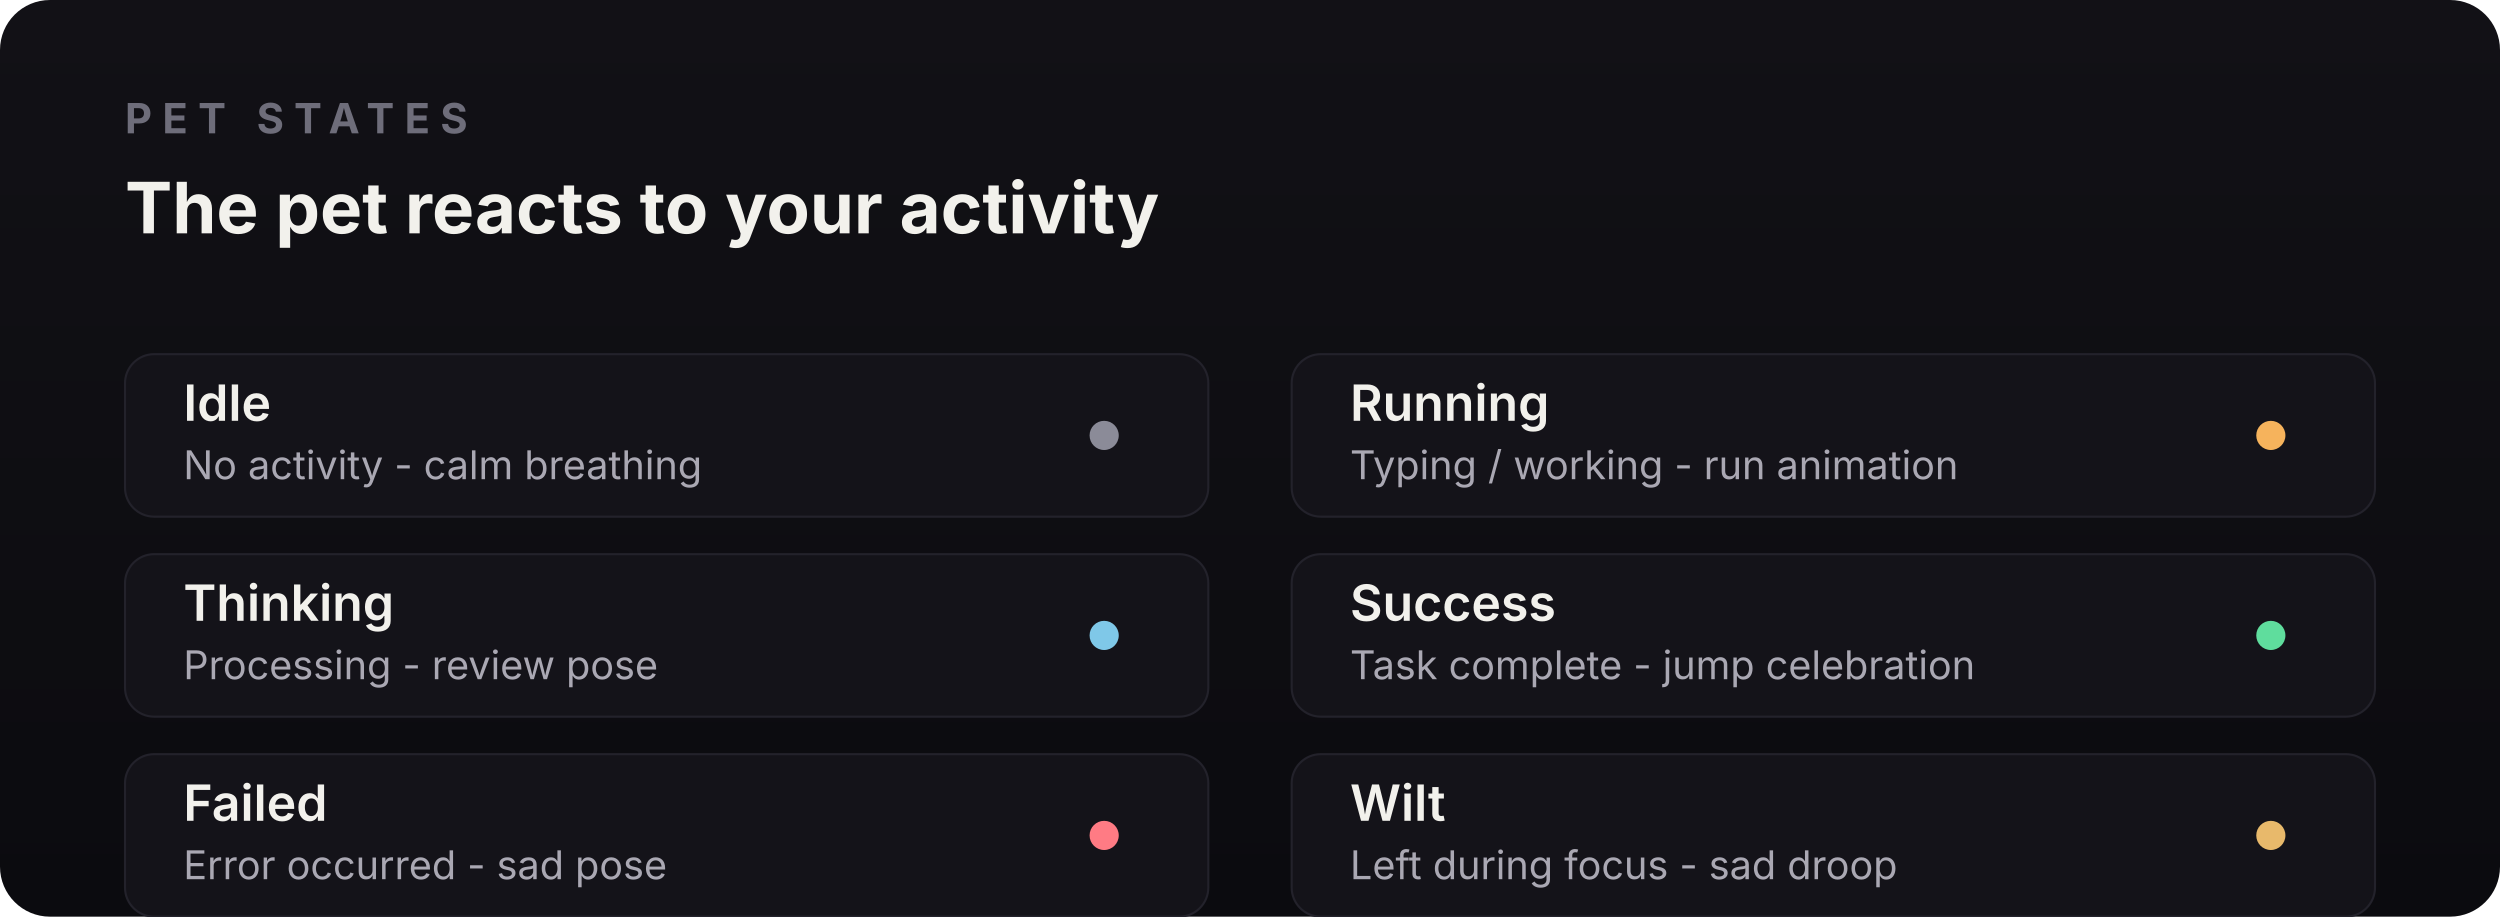
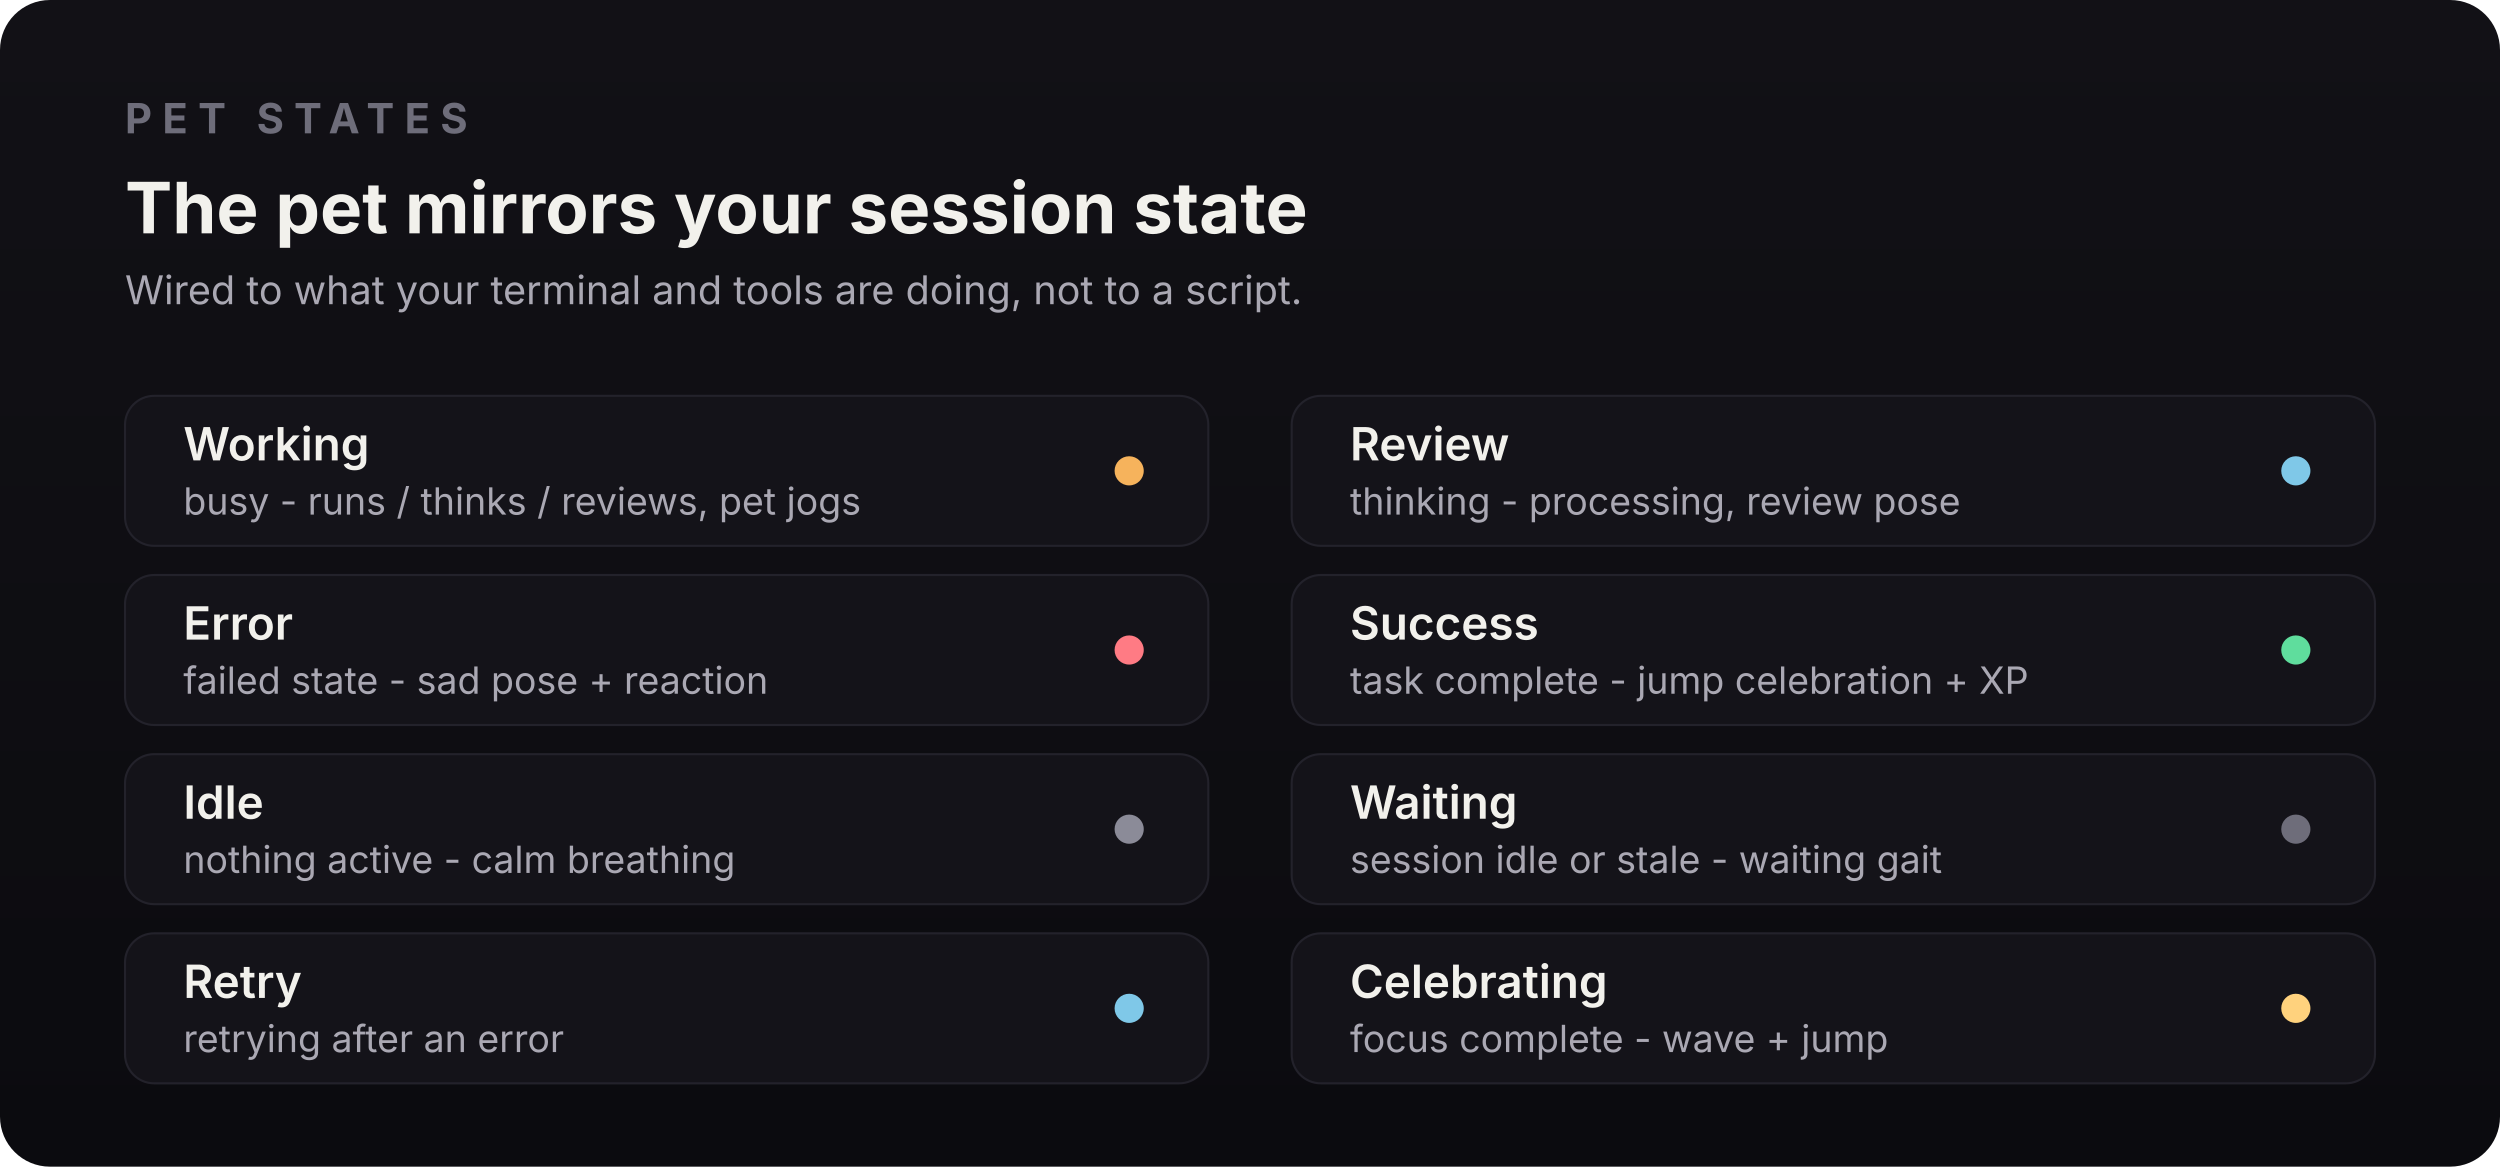
- <svg xmlns="http://www.w3.org/2000/svg" width="1200" height="440" viewBox="0 0 1200 440" role="img" aria-labelledby="title desc">
+ <svg xmlns="http://www.w3.org/2000/svg" width="1200" height="560" viewBox="0 0 1200 560" role="img" aria-labelledby="title desc">
  <defs>
    <linearGradient id="bg" x1="0" y1="0" x2="0" y2="1">
      <stop offset="0" stop-color="#121116" />
      <stop offset="1" stop-color="#0b0b0f" />
    </linearGradient>
    <linearGradient id="bar" x1="0" y1="0" x2="1" y2="0">
      <stop offset="0" stop-color="#f6b35c" />
      <stop offset="1" stop-color="#ff7a6a" />
    </linearGradient>
  </defs>
-   <rect width="1200" height="440" rx="24" fill="url(#bg)" />
+   <rect width="1200" height="560" rx="24" fill="url(#bg)" />
  <g id="head" font-family="-apple-system, BlinkMacSystemFont, Segoe UI, sans-serif">
    <text x="60" y="64" fill="#6e6d7a" font-size="20" font-weight="650" letter-spacing="5">PET STATES</text>
-     <text x="60" y="112" fill="#f2f1ec" font-size="34" font-weight="650">The pet reacts to your activity</text>
+     <text x="60" y="112" fill="#f2f1ec" font-size="34" font-weight="650">The pet mirrors your session state</text>
+     <text x="60" y="146" fill="#aaa8b3" font-size="19">Wired to what your terminal and tools are doing, not to a script.</text>
  </g>
  <g id="states" font-family="-apple-system, BlinkMacSystemFont, Segoe UI, sans-serif">
-     <g transform="translate(60 170)">
-       <rect width="520" height="78" rx="14" fill="#141319" stroke="#23222b" />
-       <text x="28" y="32" fill="#f2f1ec" font-size="24" font-weight="600">Idle</text>
-       <text x="28" y="60" fill="#aaa8b3" font-size="19">No activity - calm breathing</text>
-       <circle cx="470" cy="39" r="7" fill="#8b8b98" />
+     <g transform="translate(60 190)">
+       <rect width="520" height="72" rx="14" fill="#141319" stroke="#23222b" />
+       <text x="28" y="31" fill="#f2f1ec" font-size="22" font-weight="600">Working</text>
+       <text x="28" y="57" fill="#aaa8b3" font-size="18">busy - runs / thinks / reviews, pet jogs</text>
+       <circle cx="482" cy="36" r="7" fill="#f6b35c" />
    </g>
-     <g transform="translate(620 170)">
-       <rect width="520" height="78" rx="14" fill="#141319" stroke="#23222b" />
-       <text x="28" y="32" fill="#f2f1ec" font-size="24" font-weight="600">Running</text>
-       <text x="28" y="60" fill="#aaa8b3" font-size="19">Typing / working - run animation</text>
-       <circle cx="470" cy="39" r="7" fill="#f6b35c" />
+     <g transform="translate(620 190)">
+       <rect width="520" height="72" rx="14" fill="#141319" stroke="#23222b" />
+       <text x="28" y="31" fill="#f2f1ec" font-size="22" font-weight="600">Review</text>
+       <text x="28" y="57" fill="#aaa8b3" font-size="18">thinking - processing, review pose</text>
+       <circle cx="482" cy="36" r="7" fill="#7fc8e8" />
    </g>
-     <g transform="translate(60 266)">
-       <rect width="520" height="78" rx="14" fill="#141319" stroke="#23222b" />
-       <text x="28" y="32" fill="#f2f1ec" font-size="24" font-weight="600">Thinking</text>
-       <text x="28" y="60" fill="#aaa8b3" font-size="19">Processing - review pose</text>
-       <circle cx="470" cy="39" r="7" fill="#7fc8e8" />
+     <g transform="translate(60 276)">
+       <rect width="520" height="72" rx="14" fill="#141319" stroke="#23222b" />
+       <text x="28" y="31" fill="#f2f1ec" font-size="22" font-weight="600">Error</text>
+       <text x="28" y="57" fill="#aaa8b3" font-size="18">failed state - sad pose + reaction</text>
+       <circle cx="482" cy="36" r="7" fill="#ff7b84" />
    </g>
-     <g transform="translate(620 266)">
-       <rect width="520" height="78" rx="14" fill="#141319" stroke="#23222b" />
-       <text x="28" y="32" fill="#f2f1ec" font-size="24" font-weight="600">Success</text>
-       <text x="28" y="60" fill="#aaa8b3" font-size="19">Task complete - jump celebration</text>
-       <circle cx="470" cy="39" r="7" fill="#5fdd9d" />
+     <g transform="translate(620 276)">
+       <rect width="520" height="72" rx="14" fill="#141319" stroke="#23222b" />
+       <text x="28" y="31" fill="#f2f1ec" font-size="22" font-weight="600">Success</text>
+       <text x="28" y="57" fill="#aaa8b3" font-size="18">task complete - jump celebration + XP</text>
+       <circle cx="482" cy="36" r="7" fill="#5fdd9d" />
    </g>
    <g transform="translate(60 362)">
-       <rect width="520" height="78" rx="14" fill="#141319" stroke="#23222b" />
-       <text x="28" y="32" fill="#f2f1ec" font-size="24" font-weight="600">Failed</text>
-       <text x="28" y="60" fill="#aaa8b3" font-size="19">Error occurred - sad pose</text>
-       <circle cx="470" cy="39" r="7" fill="#ff7b84" />
+       <rect width="520" height="72" rx="14" fill="#141319" stroke="#23222b" />
+       <text x="28" y="31" fill="#f2f1ec" font-size="22" font-weight="600">Idle</text>
+       <text x="28" y="57" fill="#aaa8b3" font-size="18">nothing active - calm breathing</text>
+       <circle cx="482" cy="36" r="7" fill="#8b8b98" />
    </g>
    <g transform="translate(620 362)">
-       <rect width="520" height="78" rx="14" fill="#141319" stroke="#23222b" />
-       <text x="28" y="32" fill="#f2f1ec" font-size="24" font-weight="600">Wilt</text>
-       <text x="28" y="60" fill="#aaa8b3" font-size="19">Left during focus - sad droop</text>
-       <circle cx="470" cy="39" r="7" fill="#e8b96b" />
+       <rect width="520" height="72" rx="14" fill="#141319" stroke="#23222b" />
+       <text x="28" y="31" fill="#f2f1ec" font-size="22" font-weight="600">Waiting</text>
+       <text x="28" y="57" fill="#aaa8b3" font-size="18">session idle or stale - waiting gait</text>
+       <circle cx="482" cy="36" r="7" fill="#6e6d7a" />
+     </g>
+     <g transform="translate(60 448)">
+       <rect width="520" height="72" rx="14" fill="#141319" stroke="#23222b" />
+       <text x="28" y="31" fill="#f2f1ec" font-size="22" font-weight="600">Retry</text>
+       <text x="28" y="57" fill="#aaa8b3" font-size="18">retrying after an error</text>
+       <circle cx="482" cy="36" r="7" fill="#7fc8e8" />
+     </g>
+     <g transform="translate(620 448)">
+       <rect width="520" height="72" rx="14" fill="#141319" stroke="#23222b" />
+       <text x="28" y="31" fill="#f2f1ec" font-size="22" font-weight="600">Celebrating</text>
+       <text x="28" y="57" fill="#aaa8b3" font-size="18">focus complete - wave + jump</text>
+       <circle cx="482" cy="36" r="7" fill="#ffd27d" />
    </g>
  </g>
</svg>
